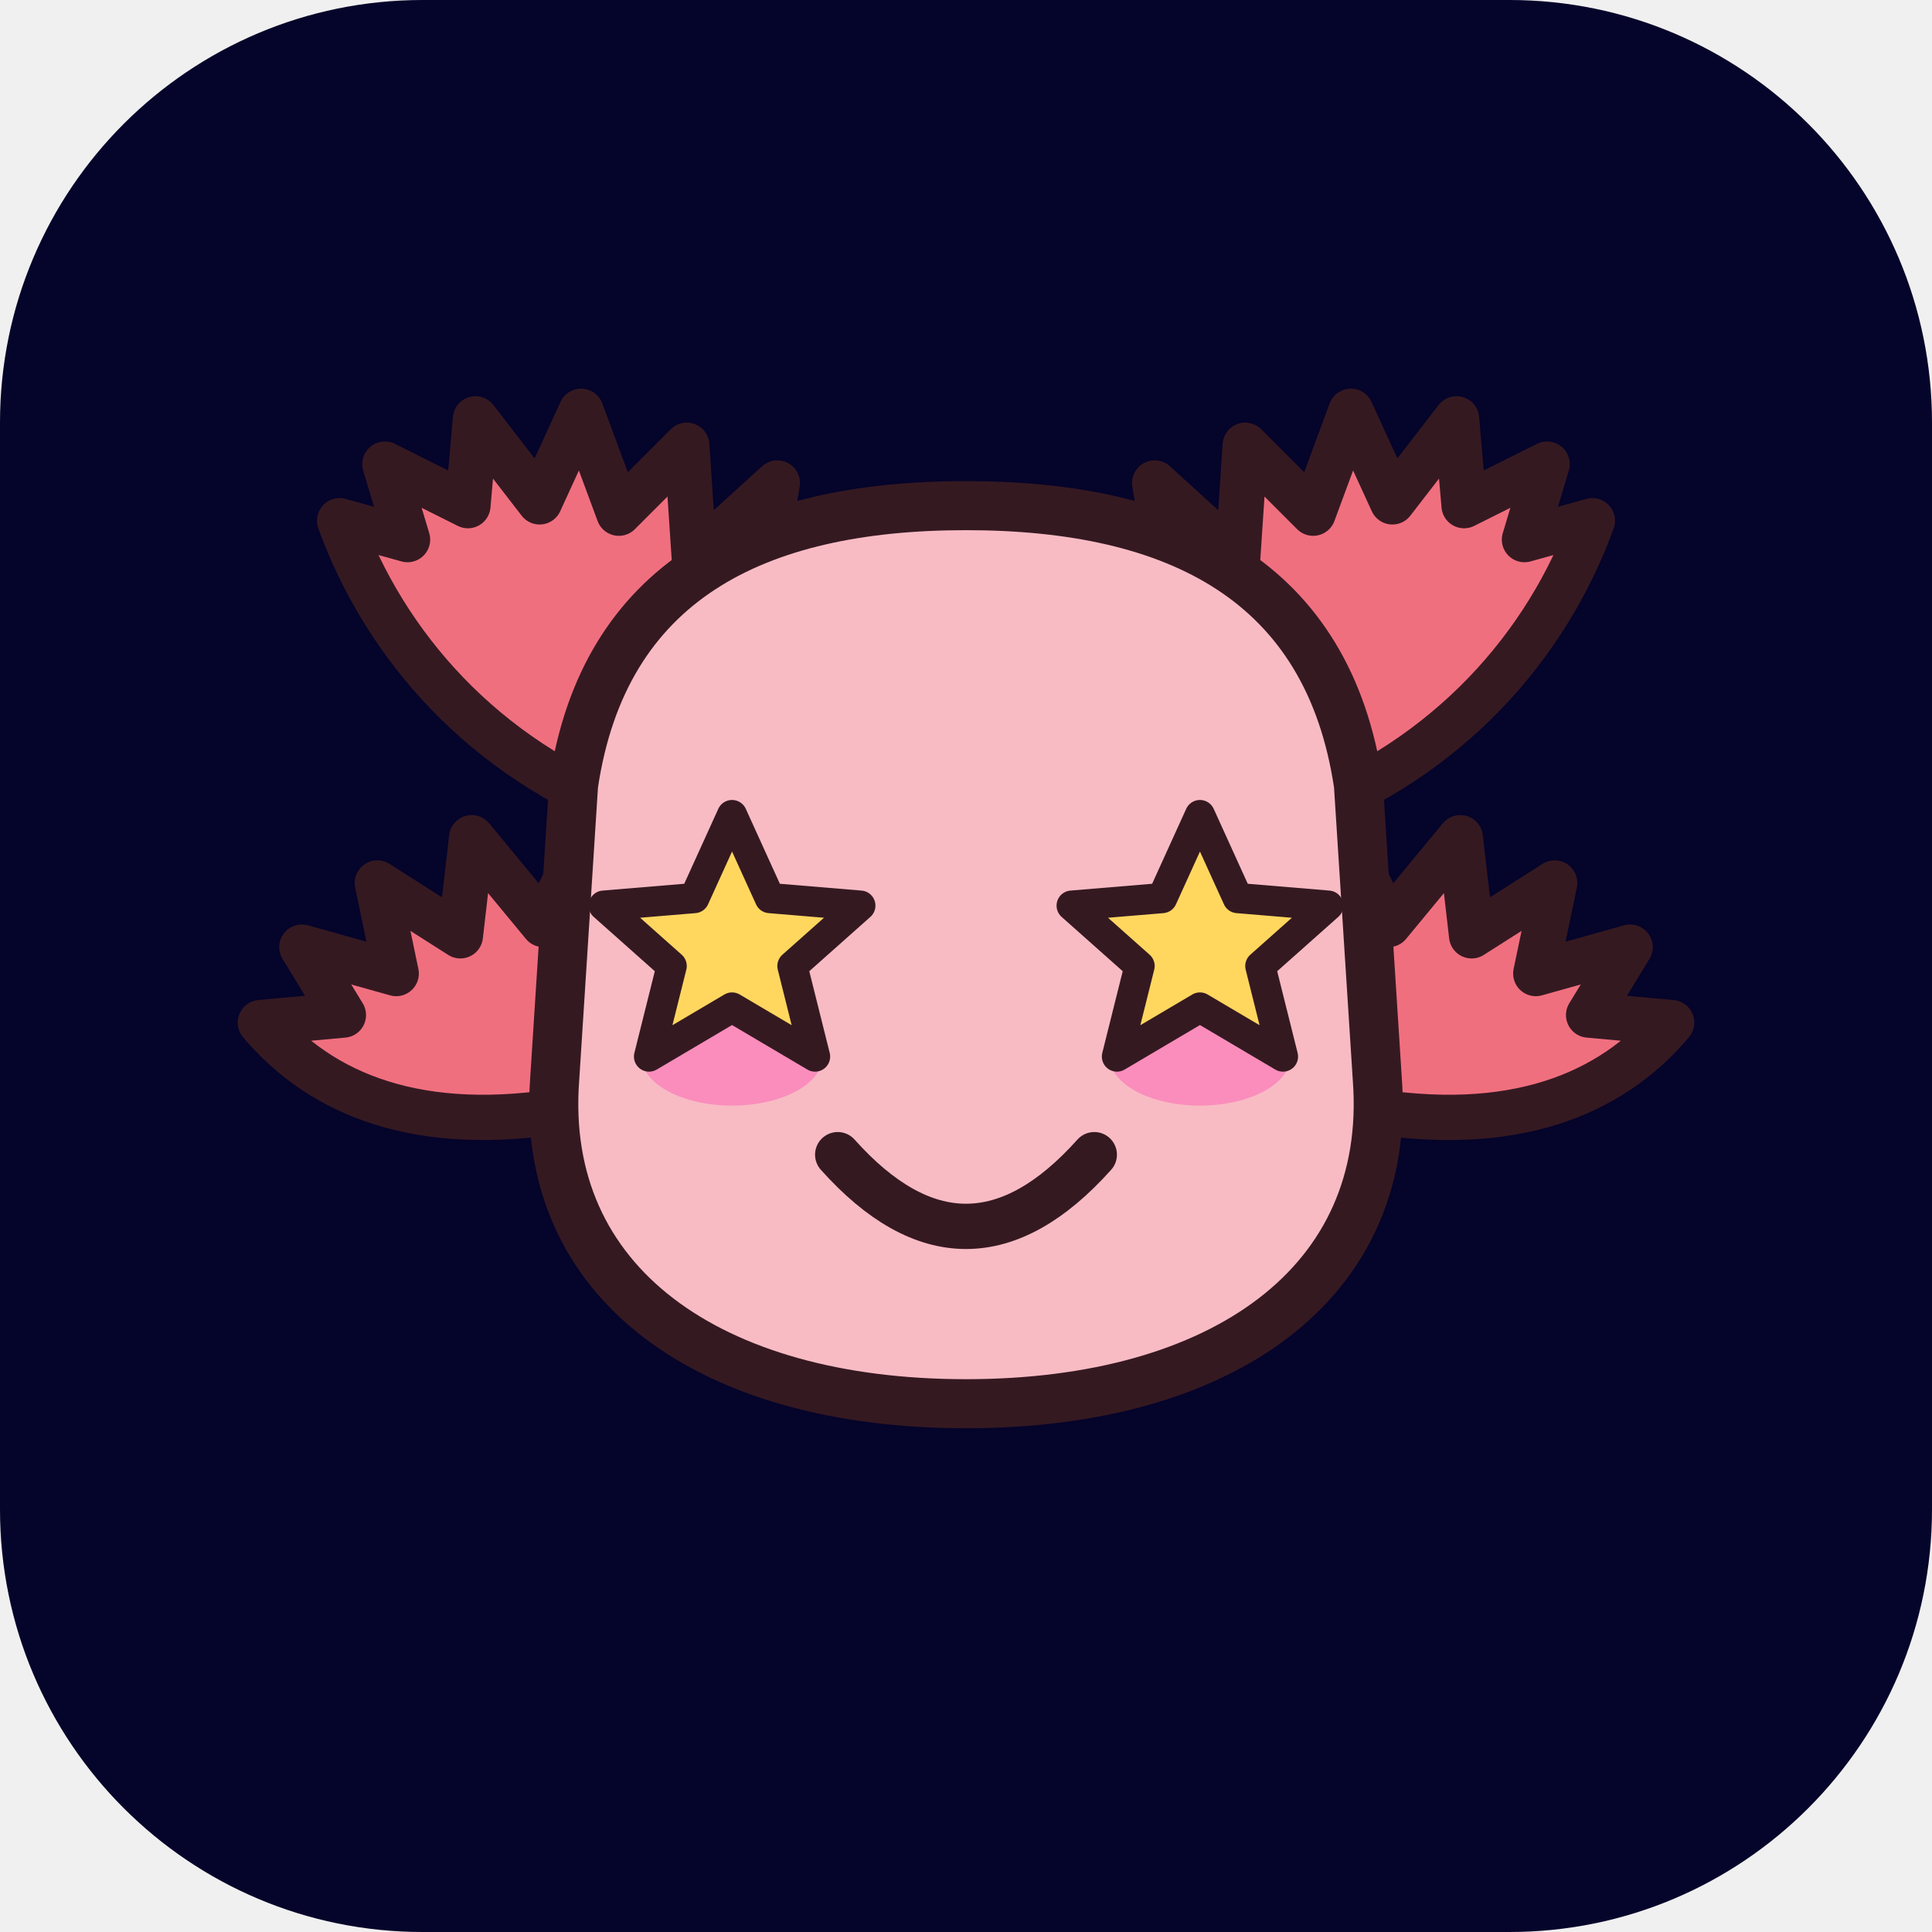
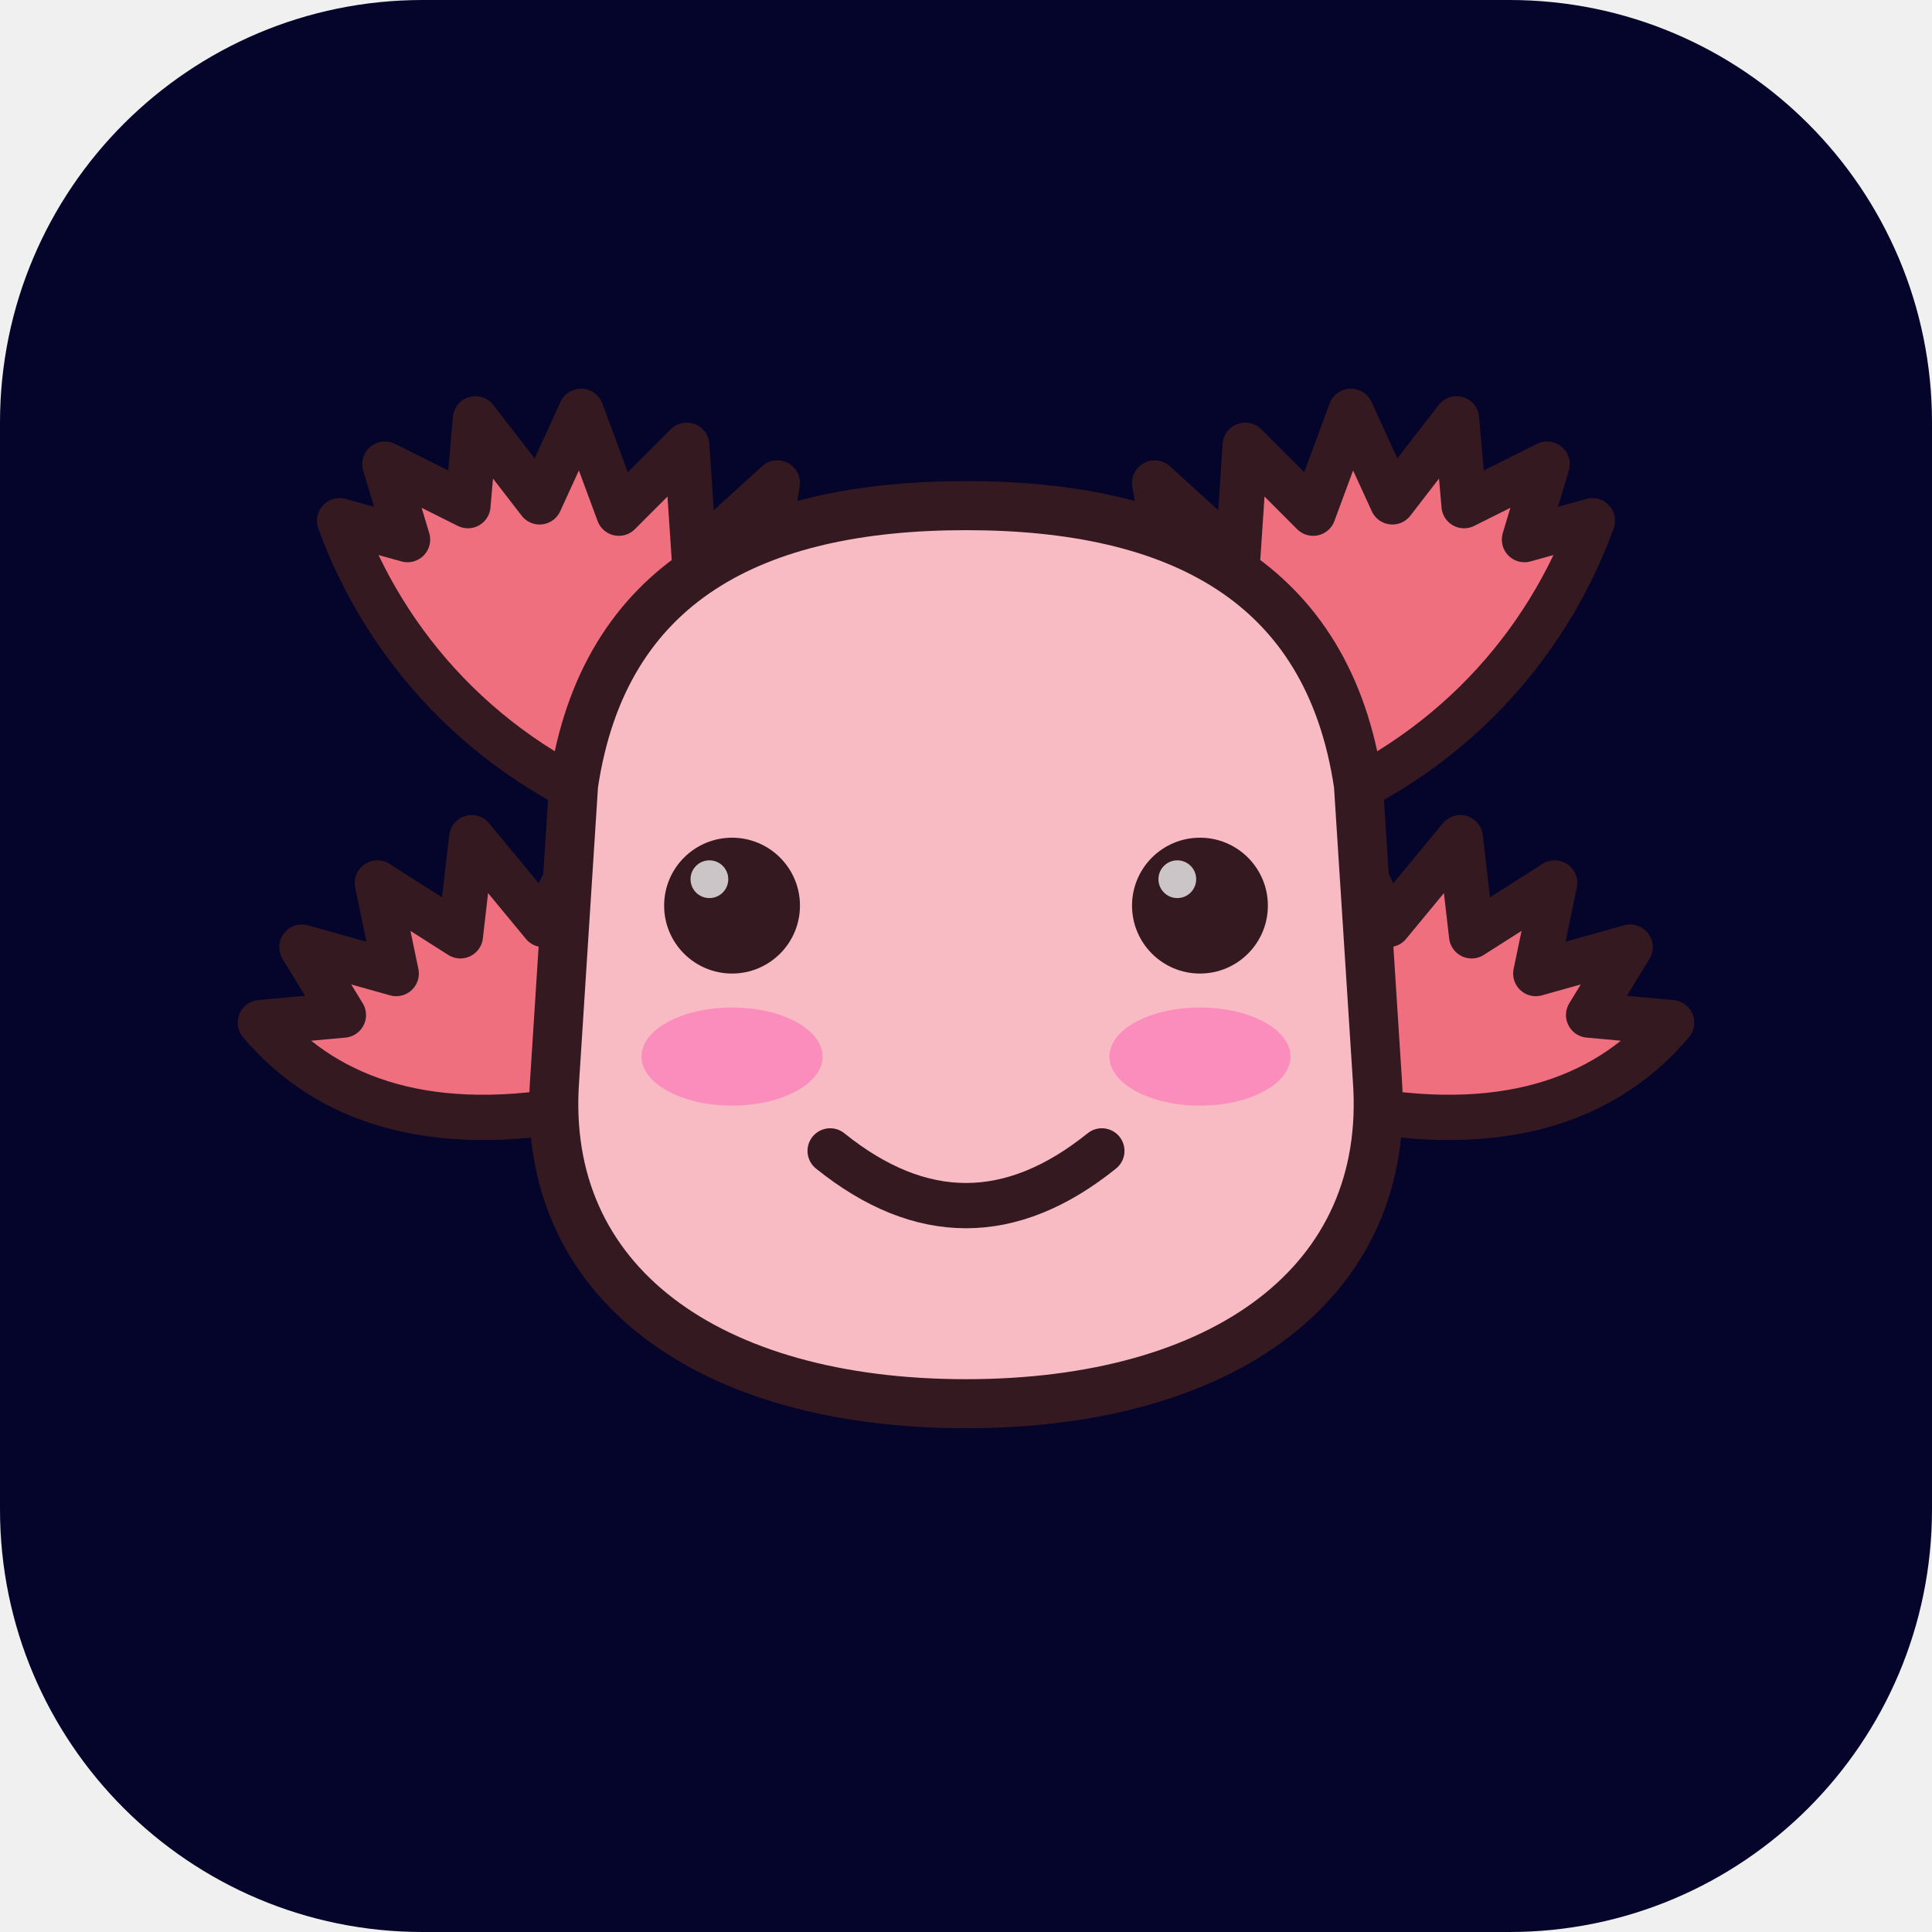
<svg xmlns="http://www.w3.org/2000/svg" viewBox="0 0 512 512">
  <rect width="512" height="512" rx="112" fill="#05042a" />
  <g transform="translate(56 96)">
    <g fill="#f06f7f" stroke="#351921" stroke-width="12" stroke-linejoin="round">
      <path d="M112 120 C72 105 46 75 34 42 L52 47 46 27 68 38 70 15 87 37 98 13 108 40 126 22 128 52 150 32 144 68 168 54 157 89Z" />
      <path d="M288 120 C328 105 354 75 366 42 L348 47 354 27 332 38 330 15 313 37 302 13 292 40 274 22 272 52 250 32 256 68 232 54 243 89Z" />
      <path d="M95 198 C55 205 29 194 13 175 L35 173 24 155 49 162 44 138 66 152 69 126 88 149 100 125 111 155 130 136 126 168 151 159 137 191Z" />
      <path d="M305 198 C345 205 371 194 387 175 L365 173 376 155 351 162 356 138 334 152 331 126 312 149 300 125 289 155 270 136 274 168 249 159 263 191Z" />
    </g>
    <path d="M96 112 C104 58 144 38 200 38 C256 38 296 58 304 112 L309 190 C313 244 268 276 200 276 C132 276 87 244 91 190Z" fill="#f8bbc4" stroke="#351921" stroke-width="13" />
    <ellipse cx="138" cy="184" rx="24" ry="13" fill="#fc68b6" opacity=".55" />
    <ellipse cx="262" cy="184" rx="24" ry="13" fill="#fc68b6" opacity=".55" />
-     <g fill="#ffd75f" stroke="#351921" stroke-width="8" stroke-linejoin="round">
-       <path d="M138 120 148 142 172 144 154 160 160 184 138 171 116 184 122 160 104 144 128 142Z" />
-       <path d="M262 120 272 142 296 144 278 160 284 184 262 171 240 184 246 160 228 144 252 142Z" />
-     </g>
-     <path d="M166 210 Q200 248 234 210" fill="none" stroke="#351921" stroke-width="12" stroke-linecap="round" />
+     <circle cx="138" cy="144" r="18" fill="#351921" />
+     <circle cx="262" cy="144" r="18" fill="#351921" />
+     <circle cx="132" cy="137" r="5" fill="#ffffff" opacity=".75" />
+     <circle cx="256" cy="137" r="5" fill="#ffffff" opacity=".75" />
+     <path d="M164 209 Q200 238 236 209" fill="none" stroke="#351921" stroke-width="12" stroke-linecap="round" />
  </g>
</svg>
